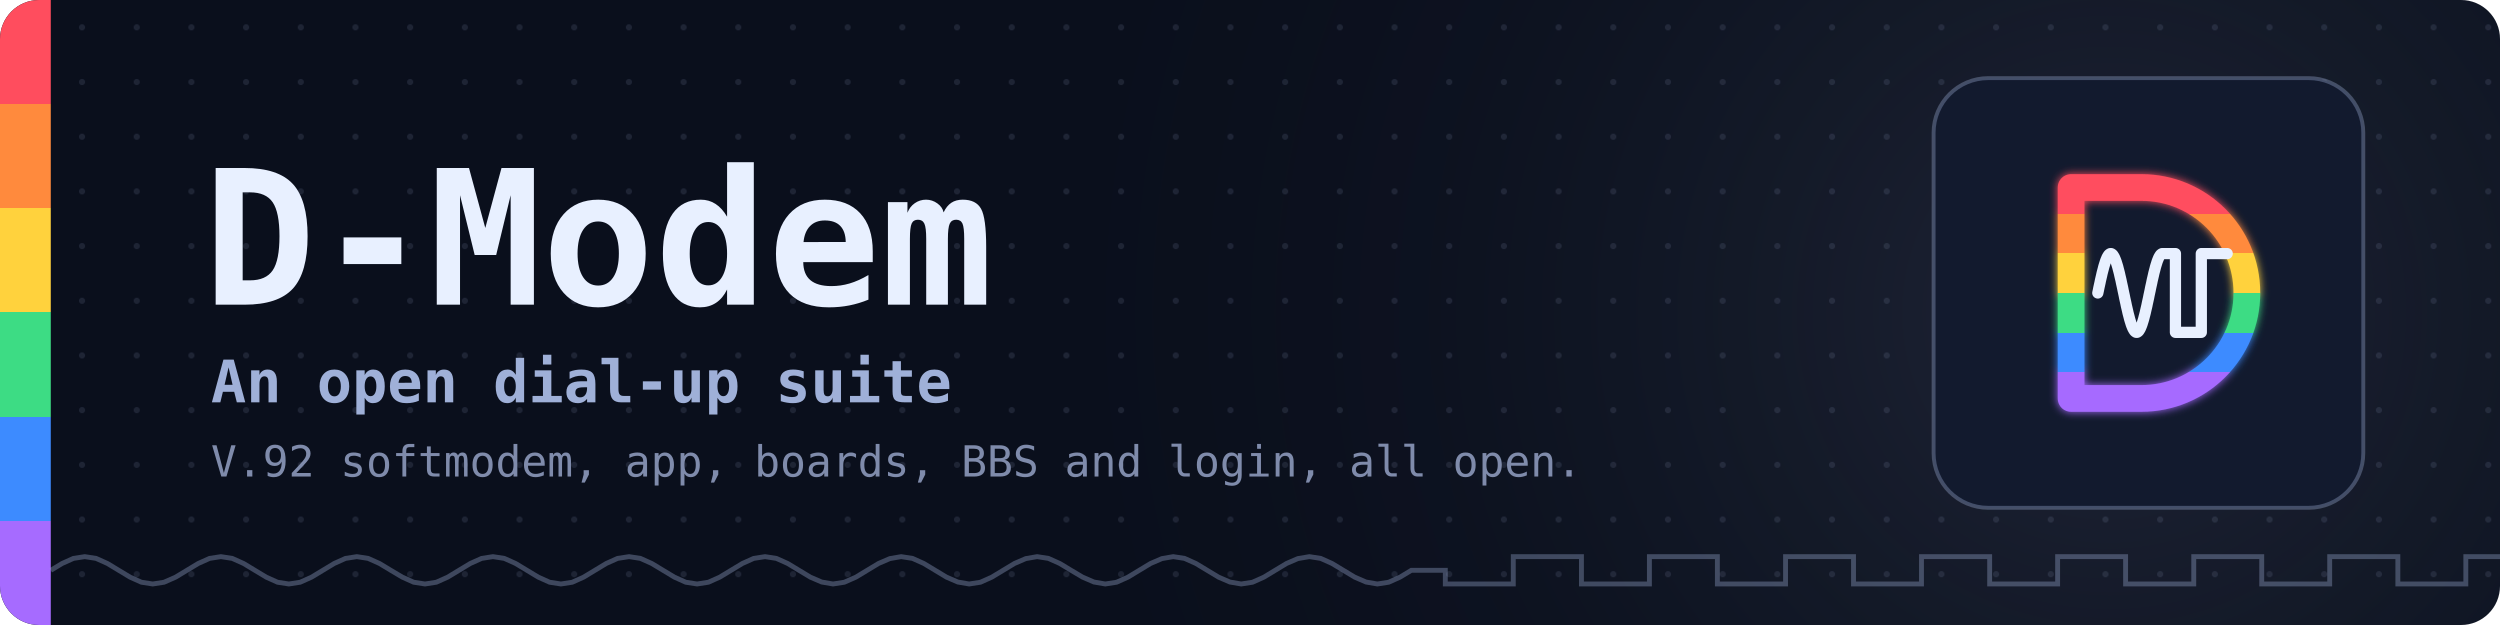
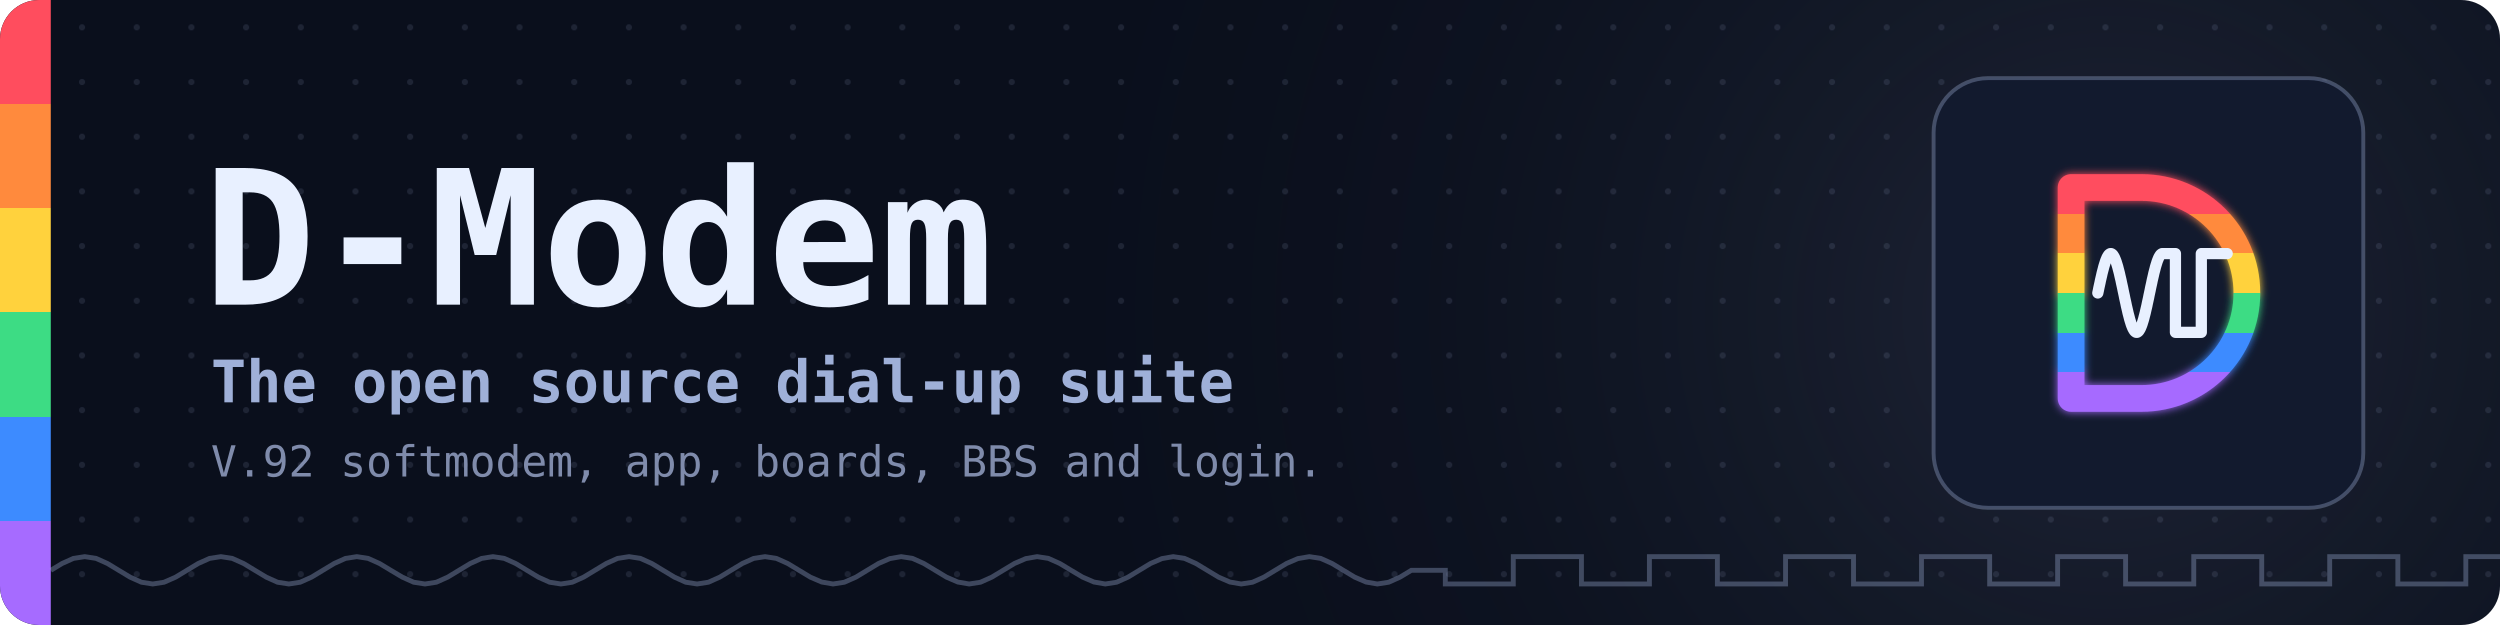
<svg xmlns="http://www.w3.org/2000/svg" width="1280" height="320" viewBox="0 0 1280 320">
  <defs>
    <pattern id="qam" width="28" height="28" patternUnits="userSpaceOnUse">
      <circle cx="14" cy="14" r="1.6" fill="#9fb0d8" opacity="0.13" />
    </pattern>
    <radialGradient id="vig" cx="50%" cy="45%" r="75%">
      <stop offset="0" stop-color="#9fb0d8" stop-opacity="0.10" />
      <stop offset="1" stop-color="#0a0f1c" stop-opacity="0" />
    </radialGradient>
    <radialGradient id="vig2" gradientUnits="userSpaceOnUse" cx="280" cy="320" r="520">
      <stop offset="0" stop-color="#9fb0d8" stop-opacity="0.12" />
      <stop offset="1" stop-color="#0a0f1c" stop-opacity="0" />
    </radialGradient>
    <linearGradient id="books" gradientUnits="userSpaceOnUse" x1="0" y1="81" x2="0" y2="419">
      <stop offset="0" stop-color="#ff4d5e" />
      <stop offset="0.167" stop-color="#ff4d5e" />
      <stop offset="0.167" stop-color="#ff8a3d" />
      <stop offset="0.333" stop-color="#ff8a3d" />
      <stop offset="0.333" stop-color="#ffd23d" />
      <stop offset="0.5" stop-color="#ffd23d" />
      <stop offset="0.5" stop-color="#3ddc84" />
      <stop offset="0.667" stop-color="#3ddc84" />
      <stop offset="0.667" stop-color="#3d8bff" />
      <stop offset="0.833" stop-color="#3d8bff" />
      <stop offset="0.833" stop-color="#a66bff" />
      <stop offset="1" stop-color="#a66bff" />
    </linearGradient>
    <filter id="glow" x="-30%" y="-30%" width="160%" height="160%">
      <feGaussianBlur stdDeviation="6" result="b" />
      <feMerge>
        <feMergeNode in="b" />
        <feMergeNode in="SourceGraphic" />
      </feMerge>
    </filter>
  </defs>
  <defs>
    <clipPath id="card">
      <rect width="1280" height="320" rx="20" />
    </clipPath>
    <radialGradient id="vig3" gradientUnits="userSpaceOnUse" cx="1080" cy="160" r="560">
      <stop offset="0" stop-color="#9fb0d8" stop-opacity="0.14" />
      <stop offset="1" stop-color="#0a0f1c" stop-opacity="0" />
    </radialGradient>
    <linearGradient id="bookspine" gradientUnits="userSpaceOnUse" x1="0" y1="0" x2="0" y2="320">
      <stop offset="0" stop-color="#ff4d5e" />
      <stop offset="0.167" stop-color="#ff4d5e" />
      <stop offset="0.167" stop-color="#ff8a3d" />
      <stop offset="0.333" stop-color="#ff8a3d" />
      <stop offset="0.333" stop-color="#ffd23d" />
      <stop offset="0.5" stop-color="#ffd23d" />
      <stop offset="0.5" stop-color="#3ddc84" />
      <stop offset="0.667" stop-color="#3ddc84" />
      <stop offset="0.667" stop-color="#3d8bff" />
      <stop offset="0.833" stop-color="#3d8bff" />
      <stop offset="0.833" stop-color="#a66bff" />
      <stop offset="1" stop-color="#a66bff" />
    </linearGradient>
  </defs>
  <g clip-path="url(#card)">
    <rect width="1280" height="320" fill="#0a0f1c" />
    <rect width="1280" height="320" fill="url(#qam)" />
    <rect width="1280" height="320" fill="url(#vig3)" />
    <rect width="26" height="320" fill="url(#bookspine)" />
    <text x="104" y="156" font-family="'SauceCodePro Nerd Font Mono', 'Source Code Pro', monospace" font-weight="800" font-size="96" fill="#e8f0ff">D-Modem</text>
-     <text x="108" y="206" font-family="'SauceCodePro Nerd Font Mono', 'Source Code Pro', monospace" font-weight="700" font-size="30" fill="#9fb0d8">An open dial-up suite</text>
-     <text x="108" y="244" font-family="'SauceCodePro Nerd Font Mono', 'Source Code Pro', monospace" font-size="22" fill="#7f8bab">V.92 softmodem, app, boards, BBS and login, all open.</text>
+     <text x="108" y="206" font-family="'SauceCodePro Nerd Font Mono', 'Source Code Pro', monospace" font-weight="700" font-size="30" fill="#9fb0d8">The open source dial-up suite</text>
+     <text x="108" y="244" font-family="'SauceCodePro Nerd Font Mono', 'Source Code Pro', monospace" font-size="22" fill="#7f8bab">V.92 softmodem, app, boards, BBS and login.</text>
    <rect x="990" y="40" width="220" height="220" rx="28" fill="#121a2e" stroke="#9fb0d8" stroke-opacity="0.35" stroke-width="2" />
    <g transform="translate(1010 60) scale(0.6)">
      <g transform="scale(0.6)">
        <path d="M140 100 H240 A150 150 0 0 1 240 400 H140 Z" fill="none" stroke="url(#books)" stroke-width="38" stroke-linejoin="round" filter="url(#glow)" />
        <path d="M178.0,250.0 L178.8,246.3 L179.5,242.7 L180.3,239.1 L181.1,235.5 L181.8,232.0 L182.6,228.6 L183.4,225.2 L184.1,222.0 L184.9,218.9 L185.7,215.9 L186.4,213.1 L187.2,210.4 L188.0,207.9 L188.7,205.6 L189.5,203.4 L190.3,201.5 L191.0,199.8 L191.8,198.3 L192.6,197.0 L193.3,195.9 L194.1,195.1 L194.9,194.5 L195.6,194.1 L196.4,194.0 L197.2,194.1 L197.9,194.5 L198.7,195.1 L199.5,195.9 L200.2,197.0 L201.0,198.3 L201.8,199.8 L202.5,201.5 L203.3,203.4 L204.1,205.6 L204.8,207.9 L205.6,210.4 L206.4,213.1 L207.1,215.9 L207.9,218.9 L208.7,222.0 L209.4,225.2 L210.2,228.6 L211.0,232.0 L211.7,235.5 L212.5,239.1 L213.3,242.7 L214.0,246.3 L214.8,250.0 L215.6,253.7 L216.3,257.3 L217.1,260.9 L217.9,264.5 L218.6,268.0 L219.4,271.4 L220.2,274.8 L220.9,278.0 L221.7,281.1 L222.5,284.1 L223.2,286.9 L224.0,289.6 L224.8,292.1 L225.5,294.4 L226.3,296.6 L227.1,298.5 L227.8,300.2 L228.6,301.7 L229.4,303.0 L230.1,304.1 L230.9,304.9 L231.7,305.5 L232.4,305.9 L233.2,306.0 L234.0,305.9 L234.7,305.5 L235.5,304.9 L236.3,304.1 L237.0,303.0 L237.8,301.7 L238.6,300.2 L239.3,298.5 L240.1,296.6 L240.9,294.4 L241.6,292.1 L242.4,289.6 L243.2,286.9 L243.9,284.1 L244.7,281.1 L245.5,278.0 L246.2,274.8 L247.0,271.4 L247.8,268.0 L248.5,264.5 L249.3,260.9 L250.1,257.3 L250.8,253.7 L251.6,250.0 L252.4,246.3 L253.1,242.7 L253.9,239.1 L254.7,235.5 L255.4,232.0 L256.2,228.6 L257.0,225.2 L257.7,222.0 L258.5,218.9 L259.3,215.9 L260.0,213.1 L260.8,210.4 L261.6,207.9 L262.3,205.6 L263.1,203.4 L263.9,201.5 L264.6,199.8 L265.4,198.3 L266.2,197.0 L266.9,195.9 L267.7,195.1 L268.5,194.5 L269.2,194.1 L270.0,194.0 H288.4 V306.0 H325.2 V194.0 H362.0" fill="none" stroke="#e8f0ff" stroke-width="16" stroke-linecap="round" stroke-linejoin="round" />
      </g>
    </g>
    <path d="M26.0,292.0 L31.8,288.5 L37.6,285.9 L43.4,285.0 L49.2,285.9 L55.0,288.5 L60.8,292.0 L66.6,295.5 L72.4,298.1 L78.2,299.0 L84.0,298.1 L89.9,295.5 L95.7,292.0 L101.5,288.5 L107.3,285.9 L113.1,285.0 L118.9,285.9 L124.7,288.5 L130.5,292.0 L136.3,295.5 L142.1,298.1 L147.9,299.0 L153.7,298.1 L159.5,295.5 L165.3,292.0 L171.1,288.5 L176.9,285.9 L182.7,285.0 L188.5,285.9 L194.3,288.5 L200.1,292.0 L206.0,295.5 L211.8,298.1 L217.6,299.0 L223.4,298.1 L229.2,295.5 L235.0,292.0 L240.8,288.5 L246.6,285.9 L252.4,285.0 L258.2,285.9 L264.0,288.5 L269.8,292.0 L275.6,295.5 L281.4,298.1 L287.2,299.0 L293.0,298.1 L298.8,295.5 L304.6,292.0 L310.4,288.5 L316.2,285.9 L322.1,285.0 L327.9,285.9 L333.7,288.5 L339.5,292.0 L345.3,295.5 L351.1,298.1 L356.9,299.0 L362.7,298.1 L368.5,295.5 L374.3,292.0 L380.1,288.5 L385.9,285.9 L391.7,285.0 L397.5,285.9 L403.3,288.5 L409.1,292.0 L414.9,295.5 L420.7,298.0 L426.5,299.0 L432.3,298.1 L438.2,295.5 L444.0,292.0 L449.8,288.5 L455.6,286.0 L461.4,285.0 L467.2,285.9 L473.0,288.5 L478.8,292.0 L484.6,295.5 L490.4,298.0 L496.2,299.0 L502.0,298.1 L507.8,295.5 L513.6,292.0 L519.4,288.5 L525.2,286.0 L531.0,285.0 L536.8,285.9 L542.6,288.5 L548.4,292.0 L554.3,295.5 L560.1,298.0 L565.9,299.0 L571.7,298.1 L577.5,295.5 L583.3,292.0 L589.1,288.5 L594.9,286.0 L600.7,285.0 L606.5,285.9 L612.3,288.5 L618.1,292.0 L623.9,295.5 L629.7,298.0 L635.5,299.0 L641.3,298.1 L647.1,295.5 L652.9,292.0 L658.7,288.5 L664.5,286.0 L670.4,285.0 L676.2,285.9 L682.0,288.5 L687.8,292.0 L693.6,295.5 L699.4,298.0 L705.2,299.0 L711.0,298.1 L716.8,295.5 L722.6,292.0 H740.0 V299.0 H774.8 V285.0 H809.7 V299.0 H844.5 V285.0 H879.3 V299.0 H914.2 V285.0 H949.0 V299.0 H983.8 V285.0 H1018.7 V299.0 H1053.5 V285.0 H1088.3 V299.0 H1123.2 V285.0 H1158.0 V299.0 H1192.8 V285.0 H1227.7 V299.0 H1262.5 V285.0 H1280.0" fill="none" stroke="#9fb0d8" stroke-opacity="0.35" stroke-width="2.5" />
  </g>
</svg>
